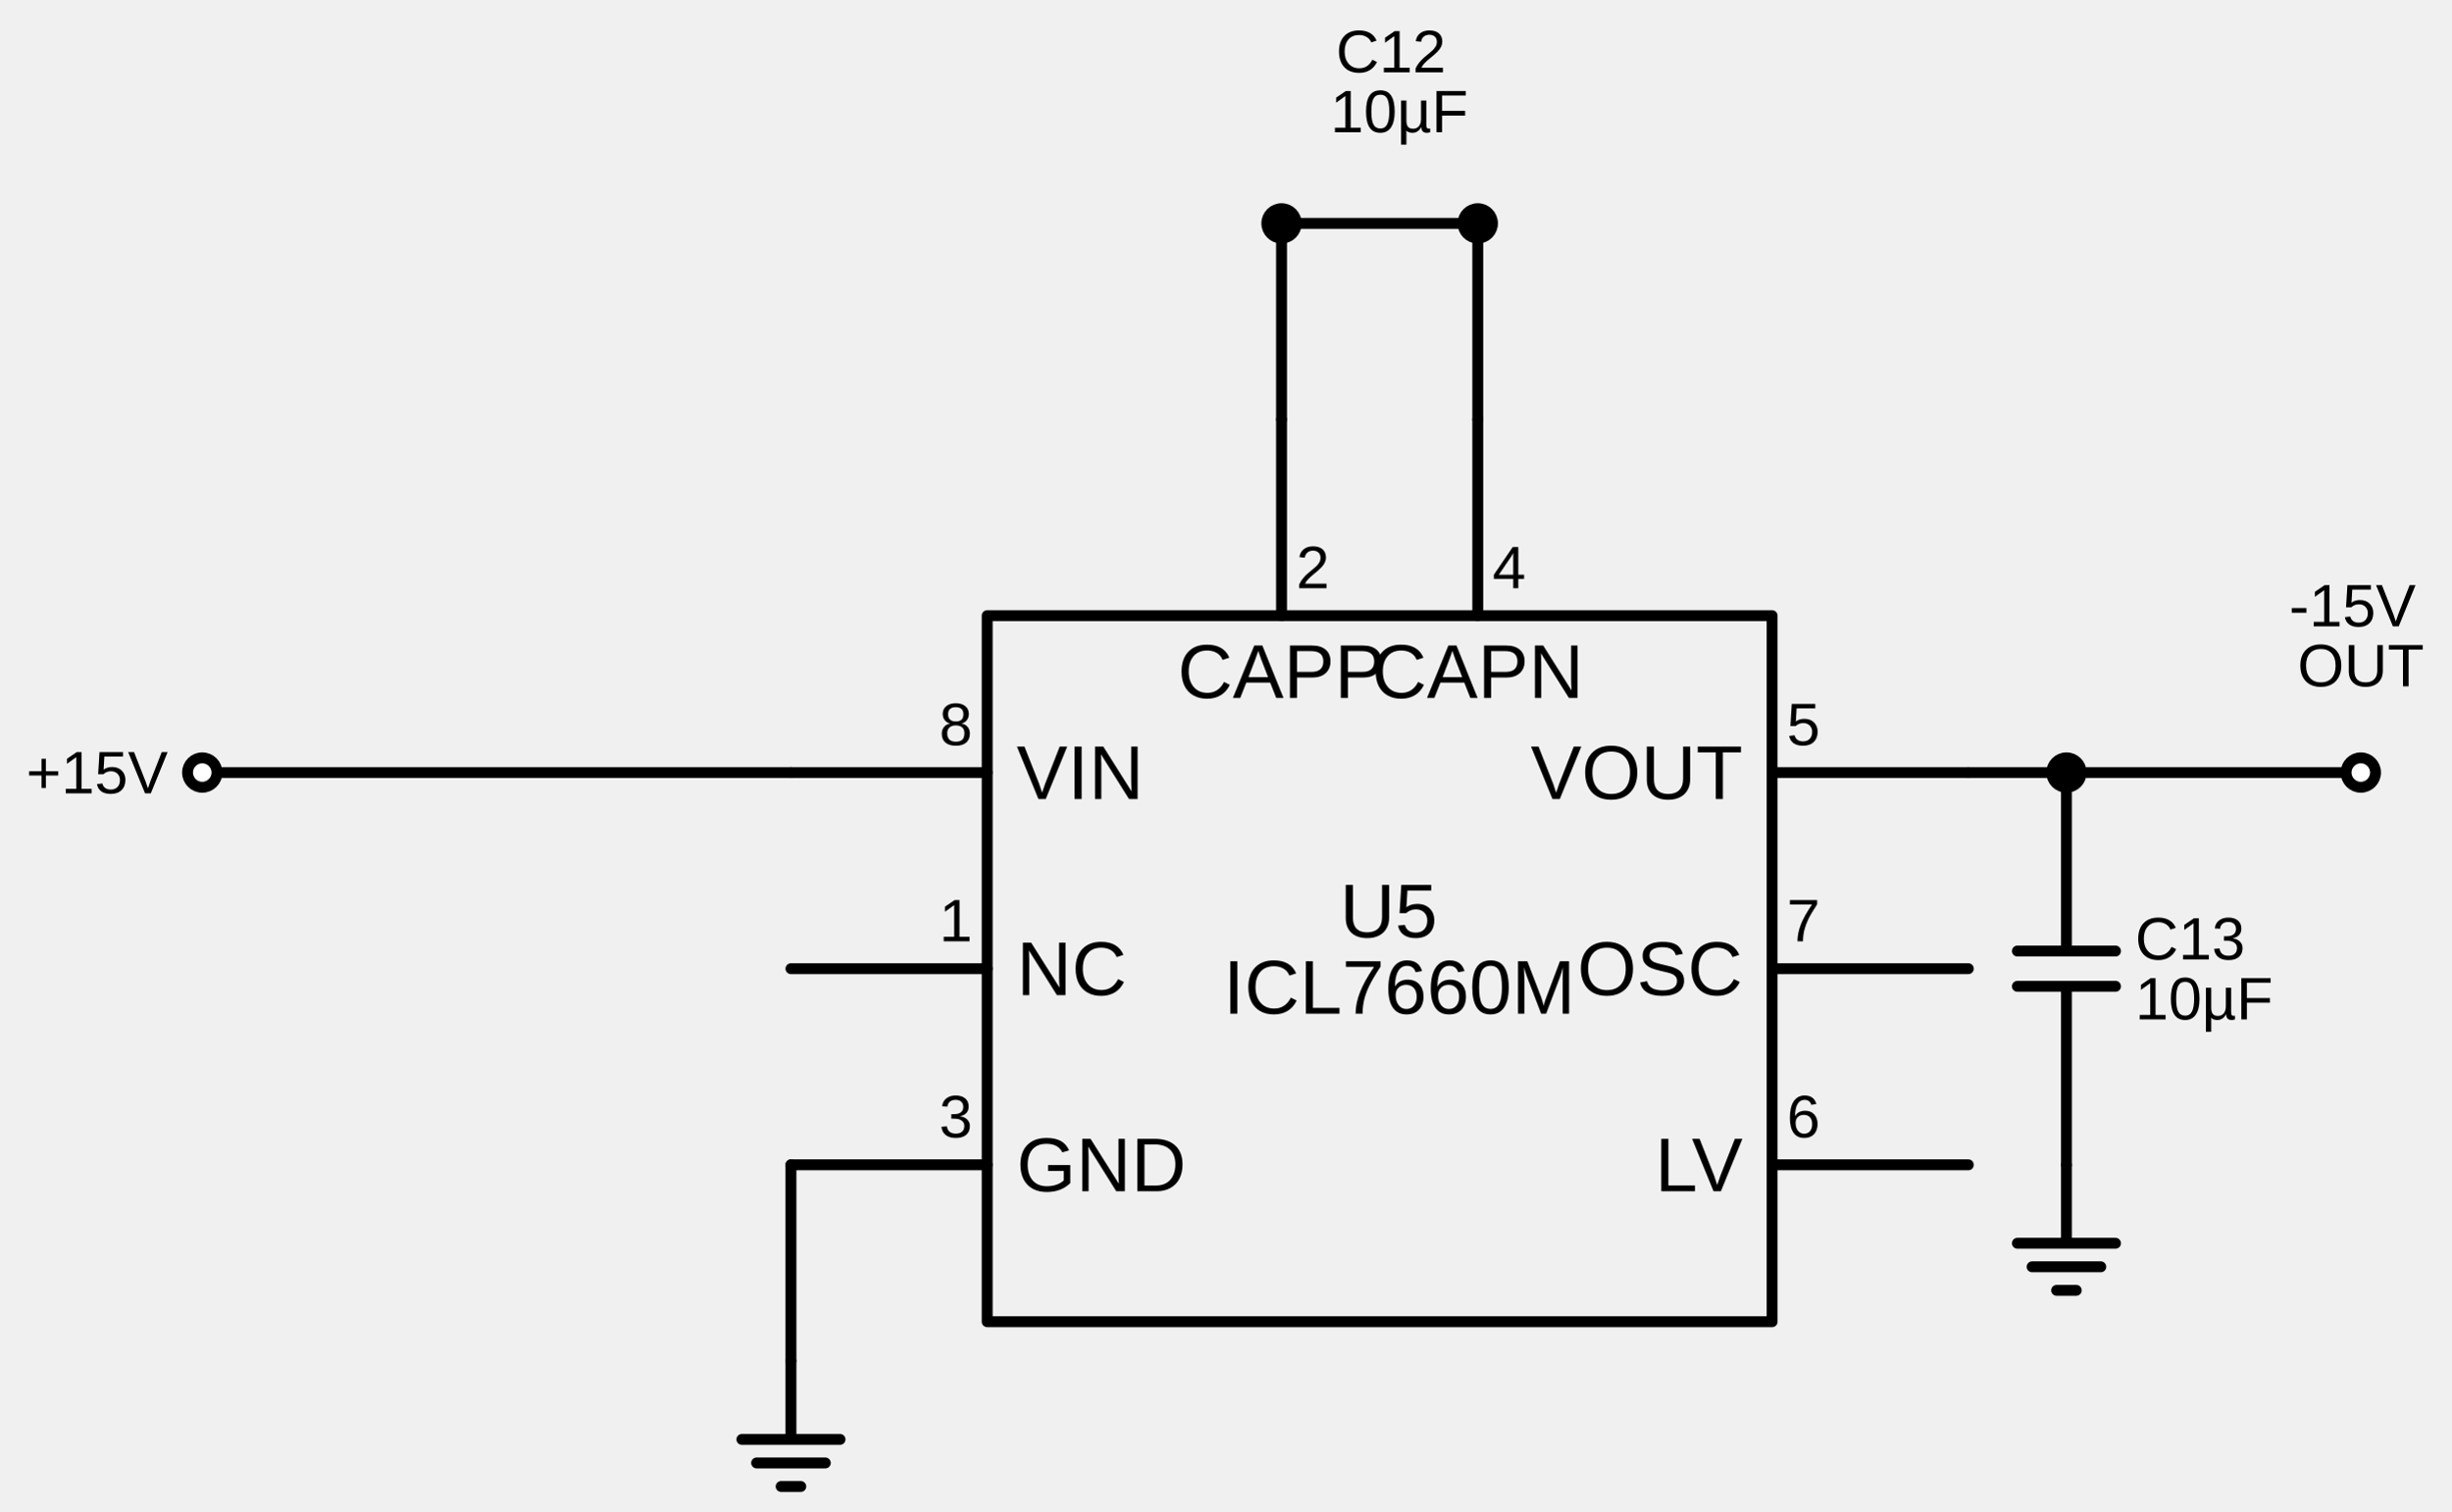
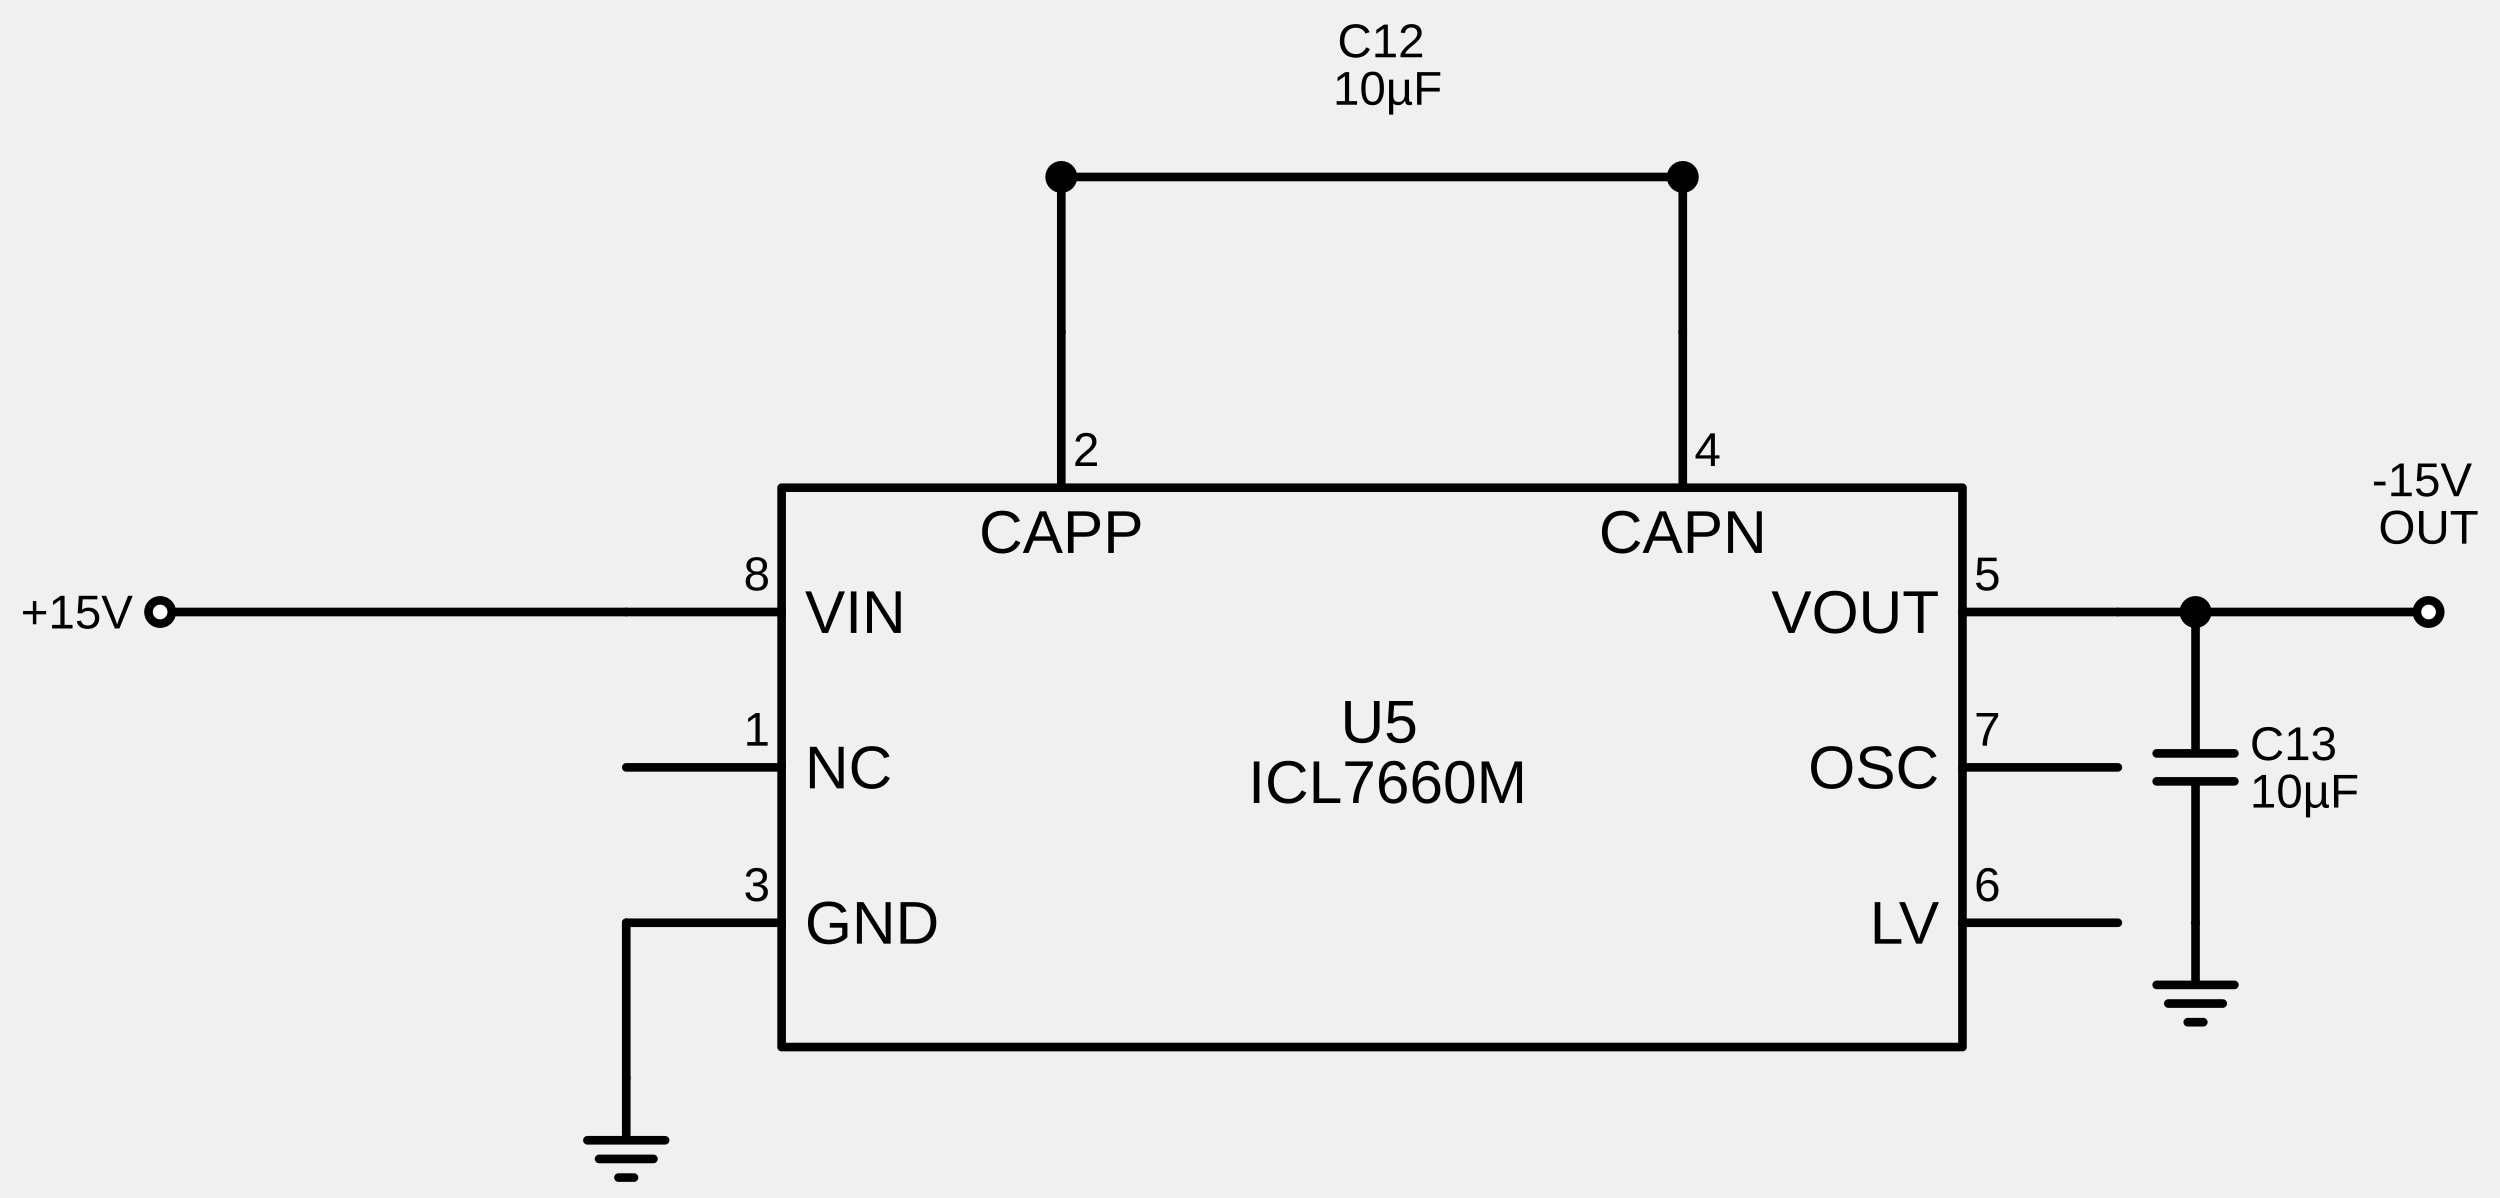
- <svg xmlns="http://www.w3.org/2000/svg" xml:lang="en" height="277.44pt" width="449.648pt" viewBox="-181.102 -242.6 449.648 277.44">
-   <path d="M 0.0,-0.0 L 144.0,-0.0 L 144.0,-129.6 L 0.0,-129.6 L 0.0,-0.0" style="stroke:black;fill:none;stroke-width:2.0;stroke-dasharray:-;stroke-linecap:round;stroke-linejoin:round;" />
+ <svg xmlns="http://www.w3.org/2000/svg" xml:lang="en" height="277.44pt" width="579.248pt" viewBox="-181.102 -242.6 579.248 277.44">
+   <path d="M 0.0,-0.0 L 273.6,-0.0 L 273.6,-129.6 L 0.0,-129.6 L 0.0,-0.0" style="stroke:black;fill:none;stroke-width:2.0;stroke-dasharray:-;stroke-linecap:round;stroke-linejoin:round;" />
  <path d="M 0.0,-28.8 L -36.0,-28.8" style="stroke:black;fill:none;stroke-width:2.0;stroke-dasharray:-;stroke-linecap:round;stroke-linejoin:round;" />
  <path d="M 0.0,-64.8 L -36.0,-64.8" style="stroke:black;fill:none;stroke-width:2.0;stroke-dasharray:-;stroke-linecap:round;stroke-linejoin:round;" />
  <path d="M 0.0,-100.8 L -36.0,-100.8" style="stroke:black;fill:none;stroke-width:2.0;stroke-dasharray:-;stroke-linecap:round;stroke-linejoin:round;" />
-   <path d="M 144.0,-28.8 L 180.0,-28.8" style="stroke:black;fill:none;stroke-width:2.0;stroke-dasharray:-;stroke-linecap:round;stroke-linejoin:round;" />
-   <path d="M 144.0,-64.8 L 180.0,-64.8" style="stroke:black;fill:none;stroke-width:2.0;stroke-dasharray:-;stroke-linecap:round;stroke-linejoin:round;" />
-   <path d="M 144.0,-100.8 L 180.0,-100.8" style="stroke:black;fill:none;stroke-width:2.0;stroke-dasharray:-;stroke-linecap:round;stroke-linejoin:round;" />
-   <path d="M 54.0,-129.6 L 54.0,-165.6" style="stroke:black;fill:none;stroke-width:2.0;stroke-dasharray:-;stroke-linecap:round;stroke-linejoin:round;" />
-   <path d="M 90.0,-129.6 L 90.0,-165.6" style="stroke:black;fill:none;stroke-width:2.0;stroke-dasharray:-;stroke-linecap:round;stroke-linejoin:round;" />
+   <path d="M 273.6,-28.8 L 309.6,-28.8" style="stroke:black;fill:none;stroke-width:2.0;stroke-dasharray:-;stroke-linecap:round;stroke-linejoin:round;" />
+   <path d="M 273.6,-64.8 L 309.6,-64.8" style="stroke:black;fill:none;stroke-width:2.0;stroke-dasharray:-;stroke-linecap:round;stroke-linejoin:round;" />
+   <path d="M 273.6,-100.8 L 309.6,-100.8" style="stroke:black;fill:none;stroke-width:2.0;stroke-dasharray:-;stroke-linecap:round;stroke-linejoin:round;" />
+   <path d="M 64.8,-129.6 L 64.8,-165.6" style="stroke:black;fill:none;stroke-width:2.0;stroke-dasharray:-;stroke-linecap:round;stroke-linejoin:round;" />
+   <path d="M 208.8,-129.6 L 208.8,-165.6" style="stroke:black;fill:none;stroke-width:2.0;stroke-dasharray:-;stroke-linecap:round;stroke-linejoin:round;" />
  <path d="M -36.0,-28.8 L -36.0,-10.8 L -36,7.2" style="stroke:black;fill:none;stroke-width:2.0;stroke-dasharray:-;stroke-linecap:round;stroke-linejoin:round;" />
  <path d="M -36,7.2 L -36,21.6 L -45,21.6 L -27,21.6 M -42.3,25.92 L -29.7,25.92 M -37.8,30.24 L -34.2,30.24" style="stroke:black;fill:none;stroke-width:2.0;stroke-dasharray:-;stroke-linecap:round;stroke-linejoin:round;" />
  <path d="M -144.0,-100.8 L -90.0,-100.8 L -36.0,-100.8" style="stroke:black;fill:none;stroke-width:2.0;stroke-dasharray:-;stroke-linecap:round;stroke-linejoin:round;" />
-   <path d="M 54.0,-165.6 L 54.0,-183.6 L 54.0,-201.6" style="stroke:black;fill:none;stroke-width:2.0;stroke-dasharray:-;stroke-linecap:round;stroke-linejoin:round;" />
-   <path d="M 90.0,-165.6 L 90.0,-183.6 L 90.0,-201.6" style="stroke:black;fill:none;stroke-width:2.0;stroke-dasharray:-;stroke-linecap:round;stroke-linejoin:round;" />
-   <path d="M 54.0,-201.6 L 72.0,-201.6 L 90.0,-201.6" style="stroke:black;fill:none;stroke-width:2.0;stroke-dasharray:-;stroke-linecap:round;stroke-linejoin:round;" />
-   <path d="M 180.0,-100.8 L 189.0,-100.8 L 198.0,-100.8" style="stroke:black;fill:none;stroke-width:2.0;stroke-dasharray:-;stroke-linecap:round;stroke-linejoin:round;" />
-   <path d="M 198.0,-100.8 L 198.0,-68.04 M 207.0,-68.04 L 189.0,-68.04 M 207.0,-61.56 L 189.0,-61.56 M 198.0,-61.56 L 198.0,-28.8" style="stroke:black;fill:none;stroke-width:2.0;stroke-dasharray:-;stroke-linecap:round;stroke-linejoin:round;" />
-   <path d="M 198.0,-28.8 L 198.0,-14.4 L 189.0,-14.4 L 207.0,-14.4 M 191.7,-10.08 L 204.3,-10.08 M 196.2,-5.76 L 199.8,-5.76" style="stroke:black;fill:none;stroke-width:2.0;stroke-dasharray:-;stroke-linecap:round;stroke-linejoin:round;" />
-   <path d="M 198.0,-100.8 L 225.0,-100.8 L 252.0,-100.8" style="stroke:black;fill:none;stroke-width:2.0;stroke-dasharray:-;stroke-linecap:round;stroke-linejoin:round;" />
+   <path d="M 64.8,-165.6 L 64.8,-183.6 L 64.8,-201.6" style="stroke:black;fill:none;stroke-width:2.0;stroke-dasharray:-;stroke-linecap:round;stroke-linejoin:round;" />
+   <path d="M 208.8,-165.6 L 208.8,-183.6 L 208.8,-201.6" style="stroke:black;fill:none;stroke-width:2.0;stroke-dasharray:-;stroke-linecap:round;stroke-linejoin:round;" />
+   <path d="M 64.8,-201.6 L 136.8,-201.6 L 208.8,-201.6" style="stroke:black;fill:none;stroke-width:2.0;stroke-dasharray:-;stroke-linecap:round;stroke-linejoin:round;" />
+   <path d="M 309.6,-100.8 L 318.6,-100.8 L 327.6,-100.8" style="stroke:black;fill:none;stroke-width:2.0;stroke-dasharray:-;stroke-linecap:round;stroke-linejoin:round;" />
+   <path d="M 327.6,-100.8 L 327.6,-68.04 M 336.6,-68.04 L 318.6,-68.04 M 336.6,-61.56 L 318.6,-61.56 M 327.6,-61.56 L 327.6,-28.8" style="stroke:black;fill:none;stroke-width:2.0;stroke-dasharray:-;stroke-linecap:round;stroke-linejoin:round;" />
+   <path d="M 327.6,-28.8 L 327.6,-14.4 L 318.6,-14.4 L 336.6,-14.4 M 321.3,-10.08 L 333.9,-10.08 M 325.8,-5.76 L 329.4,-5.76" style="stroke:black;fill:none;stroke-width:2.0;stroke-dasharray:-;stroke-linecap:round;stroke-linejoin:round;" />
+   <path d="M 327.6,-100.8 L 354.6,-100.8 L 381.6,-100.8" style="stroke:black;fill:none;stroke-width:2.0;stroke-dasharray:-;stroke-linecap:round;stroke-linejoin:round;" />
  <text x="-2.7" y="-42.5" dominant-baseline="ideographic" fill="black" font-size="11" font-family="Arial" text-anchor="end">
    <tspan x="-2.7" dy="11">3</tspan>
  </text>
  <text x="5.4" y="-42.8" dominant-baseline="central" fill="black" font-size="14" font-family="Arial" text-anchor="start">
    <tspan x="5.4" dy="14">GND</tspan>
  </text>
  <text x="-2.7" y="-78.5" dominant-baseline="ideographic" fill="black" font-size="11" font-family="Arial" text-anchor="end">
    <tspan x="-2.7" dy="11">1</tspan>
  </text>
  <text x="5.4" y="-78.8" dominant-baseline="central" fill="black" font-size="14" font-family="Arial" text-anchor="start">
    <tspan x="5.4" dy="14">NC</tspan>
  </text>
  <text x="-2.7" y="-114.5" dominant-baseline="ideographic" fill="black" font-size="11" font-family="Arial" text-anchor="end">
    <tspan x="-2.7" dy="11">8</tspan>
  </text>
  <text x="5.4" y="-114.8" dominant-baseline="central" fill="black" font-size="14" font-family="Arial" text-anchor="start">
    <tspan x="5.4" dy="14">VIN</tspan>
  </text>
-   <text x="146.7" y="-42.5" dominant-baseline="ideographic" fill="black" font-size="11" font-family="Arial" text-anchor="start">
-     <tspan x="146.7" dy="11">6</tspan>
+   <text x="276.3" y="-42.5" dominant-baseline="ideographic" fill="black" font-size="11" font-family="Arial" text-anchor="start">
+     <tspan x="276.3" dy="11">6</tspan>
  </text>
-   <text x="138.6" y="-42.8" dominant-baseline="central" fill="black" font-size="14" font-family="Arial" text-anchor="end">
-     <tspan x="138.6" dy="14">LV</tspan>
+   <text x="268.2" y="-42.8" dominant-baseline="central" fill="black" font-size="14" font-family="Arial" text-anchor="end">
+     <tspan x="268.2" dy="14">LV</tspan>
  </text>
-   <text x="146.7" y="-78.5" dominant-baseline="ideographic" fill="black" font-size="11" font-family="Arial" text-anchor="start">
-     <tspan x="146.7" dy="11">7</tspan>
+   <text x="276.3" y="-78.5" dominant-baseline="ideographic" fill="black" font-size="11" font-family="Arial" text-anchor="start">
+     <tspan x="276.3" dy="11">7</tspan>
  </text>
-   <text x="138.6" y="-78.8" dominant-baseline="central" fill="black" font-size="14" font-family="Arial" text-anchor="end">
-     <tspan x="138.6" dy="14">OSC</tspan>
+   <text x="268.2" y="-78.8" dominant-baseline="central" fill="black" font-size="14" font-family="Arial" text-anchor="end">
+     <tspan x="268.2" dy="14">OSC</tspan>
  </text>
-   <text x="146.7" y="-114.5" dominant-baseline="ideographic" fill="black" font-size="11" font-family="Arial" text-anchor="start">
-     <tspan x="146.7" dy="11">5</tspan>
+   <text x="276.3" y="-114.5" dominant-baseline="ideographic" fill="black" font-size="11" font-family="Arial" text-anchor="start">
+     <tspan x="276.3" dy="11">5</tspan>
  </text>
-   <text x="138.6" y="-114.8" dominant-baseline="central" fill="black" font-size="14" font-family="Arial" text-anchor="end">
-     <tspan x="138.6" dy="14">VOUT</tspan>
+   <text x="268.2" y="-114.8" dominant-baseline="central" fill="black" font-size="14" font-family="Arial" text-anchor="end">
+     <tspan x="268.2" dy="14">VOUT</tspan>
  </text>
-   <text x="56.7" y="-143.3" dominant-baseline="ideographic" fill="black" font-size="11" font-family="Arial" text-anchor="start">
-     <tspan x="56.7" dy="11">2</tspan>
+   <text x="67.5" y="-143.3" dominant-baseline="ideographic" fill="black" font-size="11" font-family="Arial" text-anchor="start">
+     <tspan x="67.5" dy="11">2</tspan>
  </text>
-   <text x="54.0" y="-138.2" dominant-baseline="hanging" fill="black" font-size="14" font-family="Arial" text-anchor="middle">
-     <tspan x="54.0" dy="14">CAPP</tspan>
+   <text x="64.8" y="-138.2" dominant-baseline="hanging" fill="black" font-size="14" font-family="Arial" text-anchor="middle">
+     <tspan x="64.8" dy="14">CAPP</tspan>
  </text>
-   <text x="92.7" y="-143.3" dominant-baseline="ideographic" fill="black" font-size="11" font-family="Arial" text-anchor="start">
-     <tspan x="92.7" dy="11">4</tspan>
+   <text x="211.5" y="-143.3" dominant-baseline="ideographic" fill="black" font-size="11" font-family="Arial" text-anchor="start">
+     <tspan x="211.5" dy="11">4</tspan>
  </text>
-   <text x="90.0" y="-138.2" dominant-baseline="hanging" fill="black" font-size="14" font-family="Arial" text-anchor="middle">
-     <tspan x="90.0" dy="14">CAPN</tspan>
+   <text x="208.8" y="-138.2" dominant-baseline="hanging" fill="black" font-size="14" font-family="Arial" text-anchor="middle">
+     <tspan x="208.8" dy="14">CAPN</tspan>
  </text>
-   <text x="75.6" y="-89.4" dominant-baseline="central" fill="black" font-size="14" font-family="Arial" text-anchor="middle">
-     <tspan x="75.6" dy="14">U5</tspan>
-     <tspan x="75.6" dy="14">ICL7660M</tspan>
+   <text x="140.4" y="-89.4" dominant-baseline="central" fill="black" font-size="14" font-family="Arial" text-anchor="middle">
+     <tspan x="140.4" dy="14">U5</tspan>
+     <tspan x="140.4" dy="14">ICL7660M</tspan>
  </text>
-   <text x="75.6" y="-238.0" dominant-baseline="ideographic" fill="black" font-size="11" font-family="Arial" text-anchor="middle">
-     <tspan x="75.6" dy="11">C12</tspan>
-     <tspan x="75.6" dy="11">10µF</tspan>
+   <text x="140.4" y="-238.0" dominant-baseline="ideographic" fill="black" font-size="11" font-family="Arial" text-anchor="middle">
+     <tspan x="140.4" dy="11">C12</tspan>
+     <tspan x="140.4" dy="11">10µF</tspan>
  </text>
-   <text x="210.6" y="-81.3" dominant-baseline="central" fill="black" font-size="11" font-family="Arial" text-anchor="start">
-     <tspan x="210.6" dy="11">C13</tspan>
-     <tspan x="210.6" dy="11">10µF</tspan>
+   <text x="340.2" y="-81.3" dominant-baseline="central" fill="black" font-size="11" font-family="Arial" text-anchor="start">
+     <tspan x="340.2" dy="11">C13</tspan>
+     <tspan x="340.2" dy="11">10µF</tspan>
  </text>
  <circle cx="-144.0" cy="-100.8" r="2.7" style="stroke:black;fill:white;stroke-width:2.0;stroke-dasharray:-;" />
  <text x="-150.3" y="-111.8" dominant-baseline="central" fill="black" font-size="11" font-family="Arial" text-anchor="end">
    <tspan x="-150.3" dy="11">+15V</tspan>
  </text>
-   <circle cx="54.0" cy="-201.6" r="2.7" style="stroke:black;fill:black;stroke-width:2.0;stroke-dasharray:-;" />
-   <circle cx="90.0" cy="-201.6" r="2.7" style="stroke:black;fill:black;stroke-width:2.0;stroke-dasharray:-;" />
-   <circle cx="198.0" cy="-100.8" r="2.7" style="stroke:black;fill:black;stroke-width:2.0;stroke-dasharray:-;" />
-   <circle cx="252.0" cy="-100.8" r="2.7" style="stroke:black;fill:white;stroke-width:2.0;stroke-dasharray:-;" />
-   <text x="252.0" y="-136.3" dominant-baseline="ideographic" fill="black" font-size="11" font-family="Arial" text-anchor="middle">
-     <tspan x="252.0" dy="11">-15V</tspan>
-     <tspan x="252.0" dy="11">OUT</tspan>
+   <circle cx="64.8" cy="-201.6" r="2.7" style="stroke:black;fill:black;stroke-width:2.0;stroke-dasharray:-;" />
+   <circle cx="208.8" cy="-201.6" r="2.7" style="stroke:black;fill:black;stroke-width:2.0;stroke-dasharray:-;" />
+   <circle cx="327.6" cy="-100.8" r="2.7" style="stroke:black;fill:black;stroke-width:2.0;stroke-dasharray:-;" />
+   <circle cx="381.6" cy="-100.8" r="2.7" style="stroke:black;fill:white;stroke-width:2.0;stroke-dasharray:-;" />
+   <text x="381.6" y="-136.3" dominant-baseline="ideographic" fill="black" font-size="11" font-family="Arial" text-anchor="middle">
+     <tspan x="381.6" dy="11">-15V</tspan>
+     <tspan x="381.6" dy="11">OUT</tspan>
  </text>
</svg>
